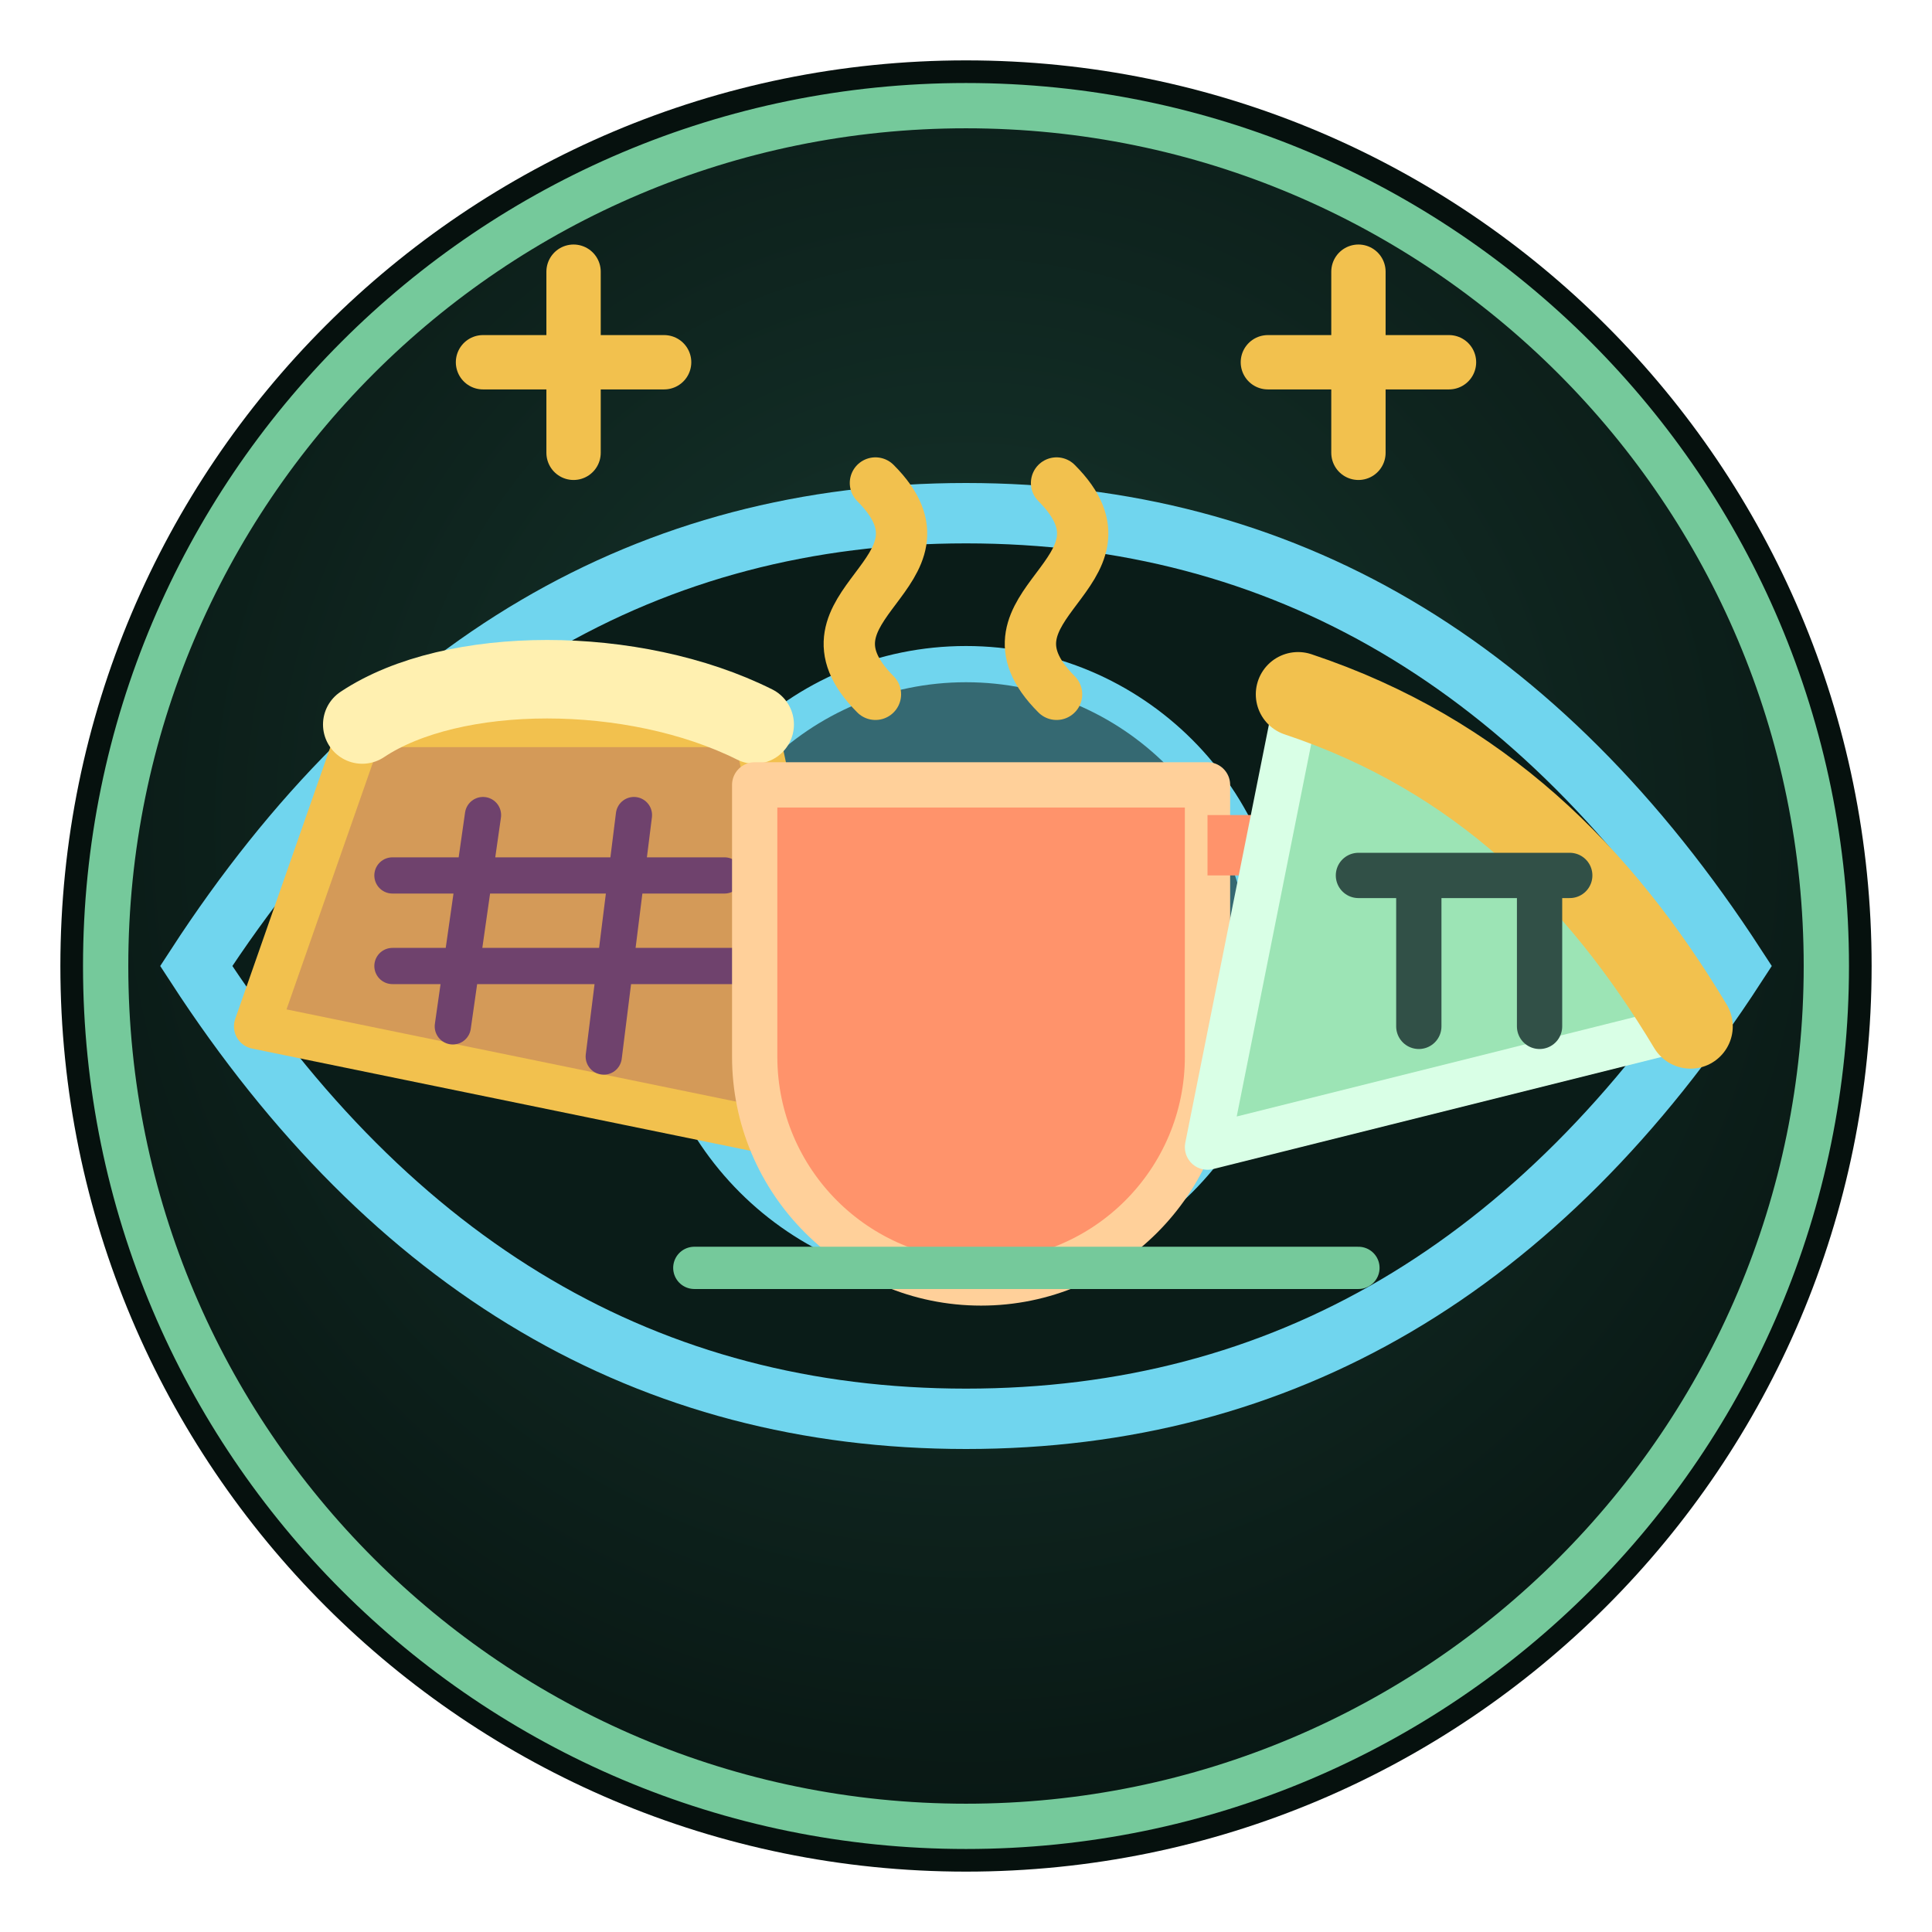
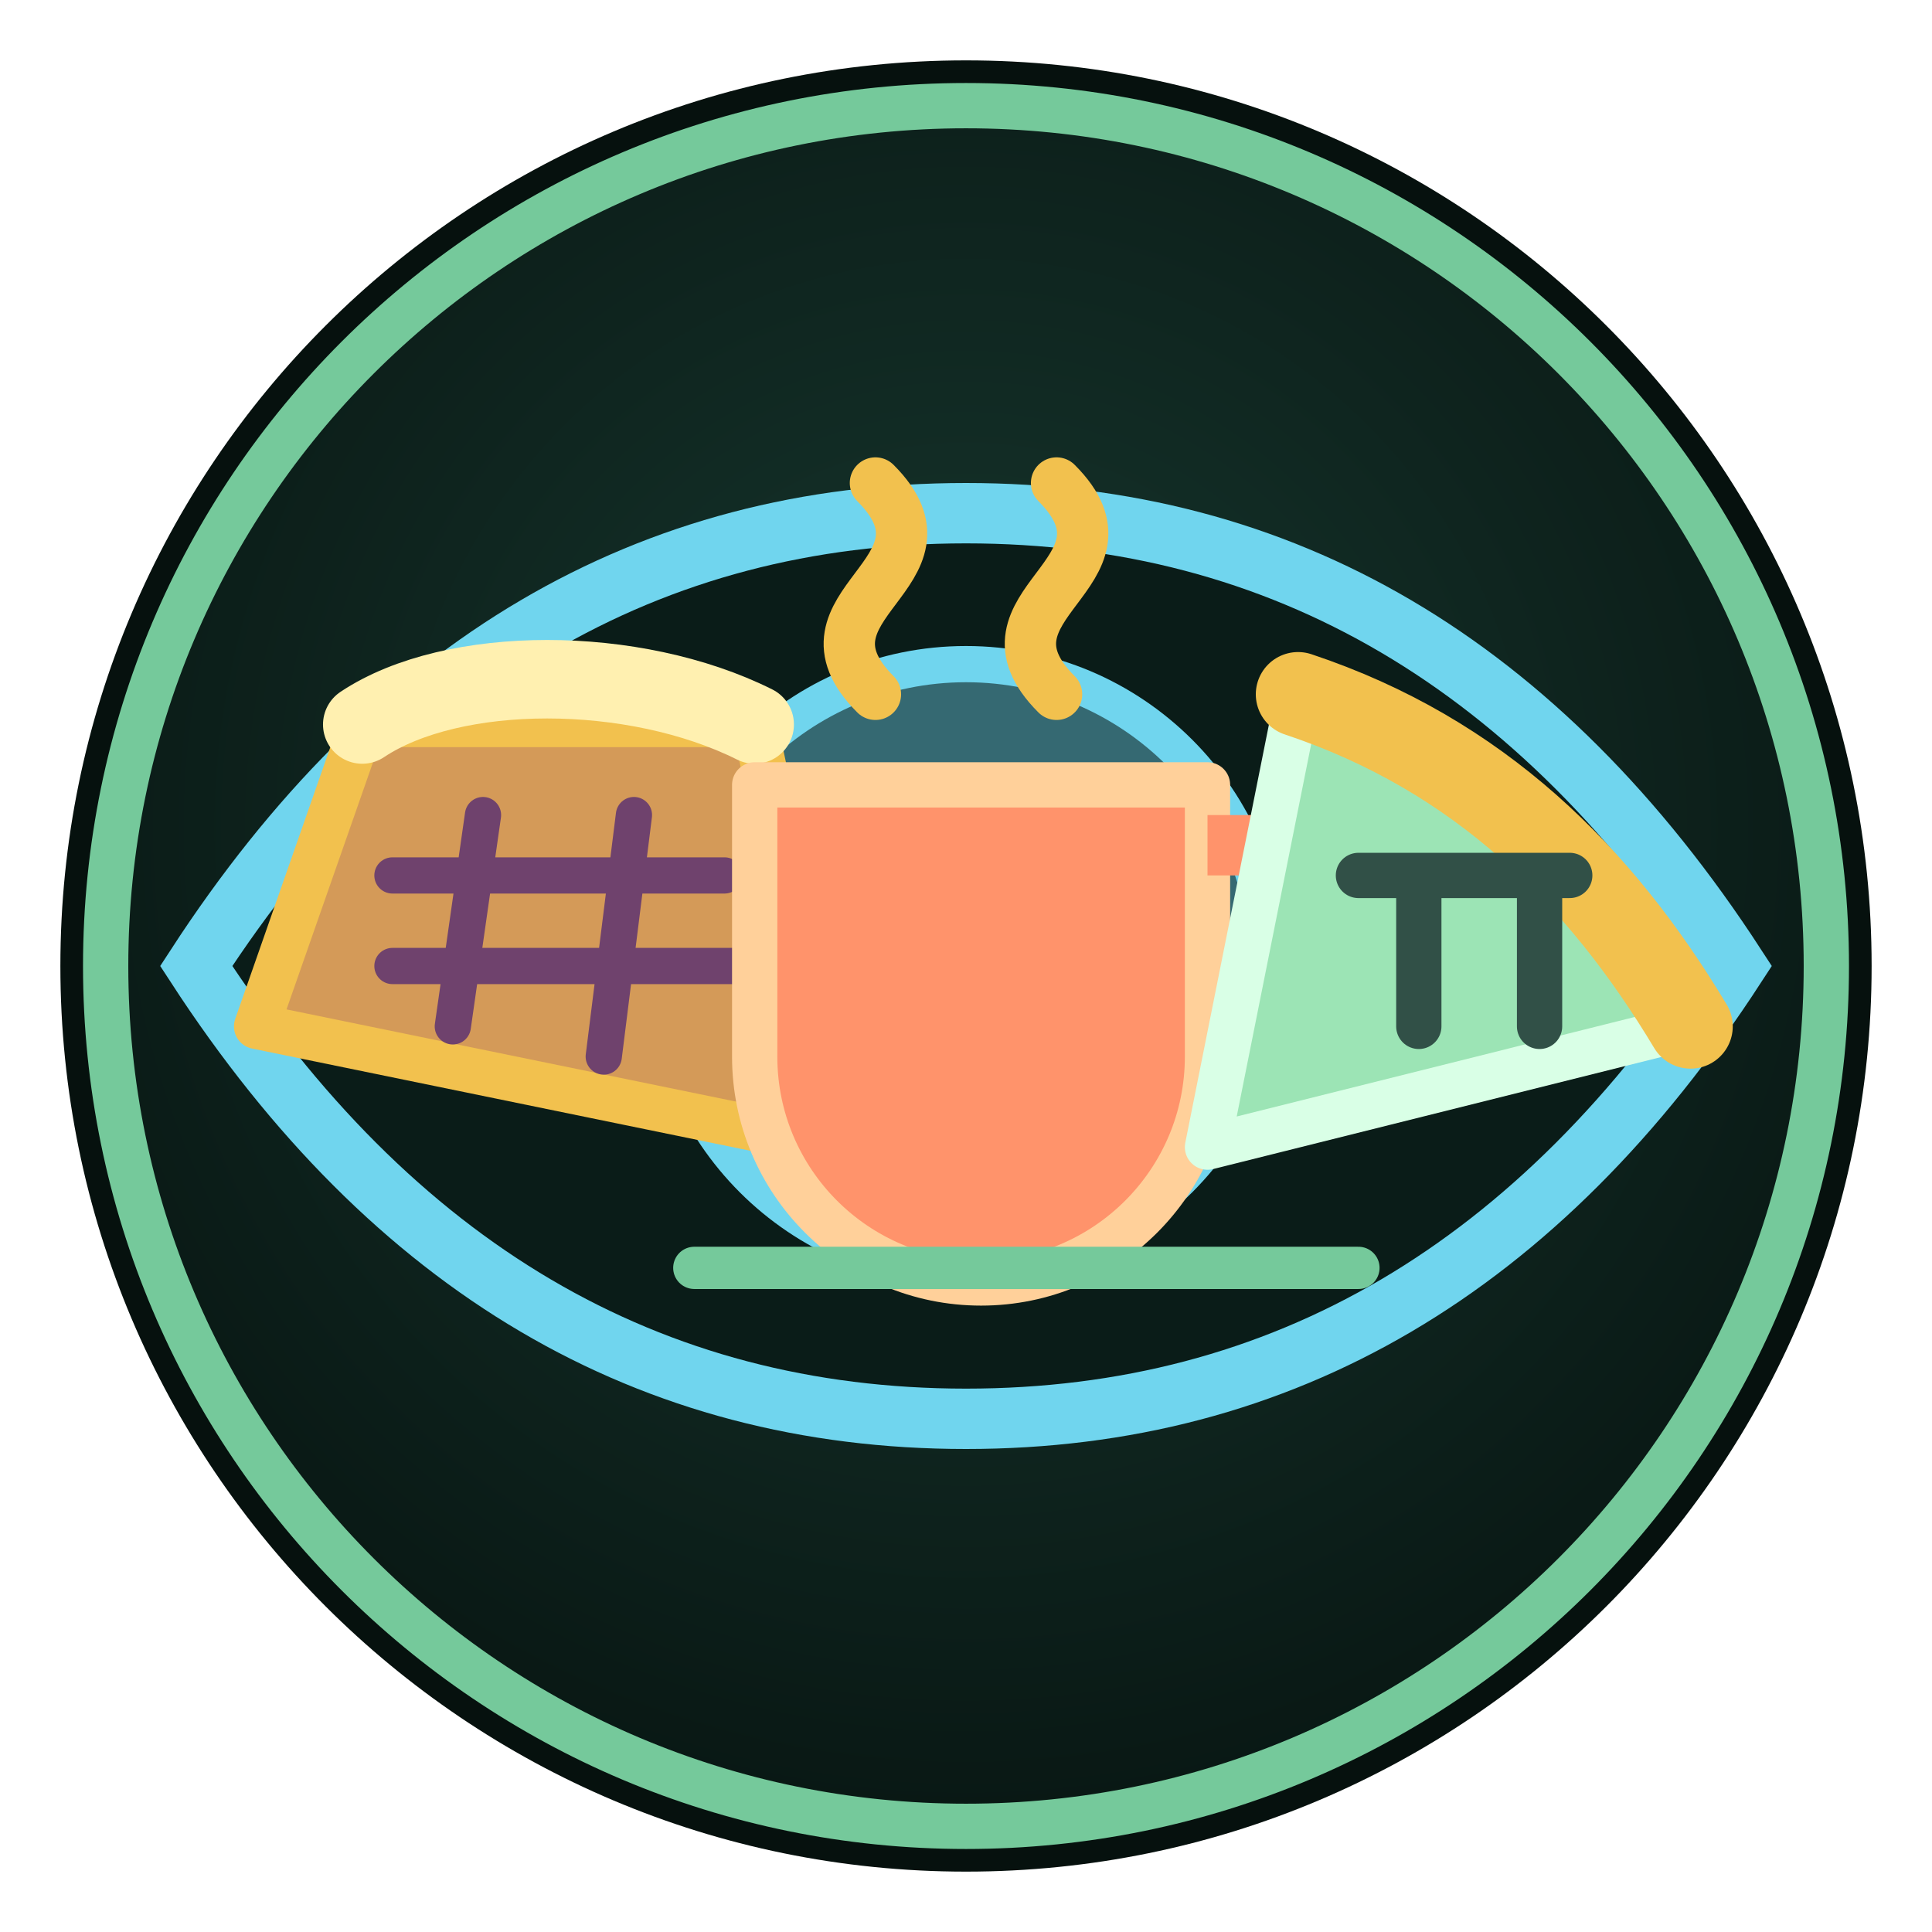
<svg xmlns="http://www.w3.org/2000/svg" viewBox="0 0 64 64" role="img" aria-labelledby="title description">
  <defs>
    <radialGradient id="space" cx="50%" cy="42%" r="65%">
      <stop stop-color="#17382f" />
      <stop offset="1" stop-color="#071310" />
    </radialGradient>
  </defs>
  <circle cx="32" cy="32" r="30" fill="#06110e" />
  <circle cx="32" cy="32" r="28.5" fill="url(#space)" stroke="#75c99b" stroke-width="1.5" />
  <path d="M6.5 32c6.5-10 15-15 25.5-15s19 5 25.5 15C51 42 42.5 47 32 47S13 42 6.5 32Z" fill="#0a1c18" stroke="#70d5ee" stroke-width="2" />
  <circle cx="32" cy="32" r="10" fill="#70d5ee" fill-opacity="0.42" stroke="#70d5ee" stroke-width="1.2" />
  <circle cx="32" cy="32" r="5" fill="#06110e" stroke="#a9efff" stroke-width="1" />
  <circle cx="35" cy="29" r="1.8" fill="#f2f8e9" />
-   <path d="M19 9v6M16 12h6M45 9v6M42 12h6" stroke="#f2c14e" stroke-width="1.8" stroke-linecap="round" />
  <path d="M8.5 34 12 24h13l3 14-19.5-4Z" fill="#d49a58" stroke="#f2c14e" stroke-width="1.5" stroke-linejoin="round" />
  <path d="M12 24c3-2 9-2 13 0" fill="none" stroke="#fff0b0" stroke-width="2.6" stroke-linecap="round" />
  <path d="M16 27l-1 7M21 27l-1 8M13 29h11M13 32h12" fill="none" stroke="#6f426d" stroke-width="1.2" stroke-linecap="round" />
  <path d="M25 26h15v9a7.5 7.5 0 0 1-15 0v-9Z" fill="#ff936b" stroke="#ffd09a" stroke-width="1.5" stroke-linejoin="round" />
  <path d="M40 28h2a4 4 0 0 1 0 8h-2" fill="none" stroke="#ff936b" stroke-width="2" />
  <path d="M29 23c-3-3 3-4 0-7M35 23c-3-3 3-4 0-7" fill="none" stroke="#f2c14e" stroke-width="1.7" stroke-linecap="round" />
  <path d="M23 42h22" stroke="#75c99b" stroke-width="1.4" stroke-linecap="round" />
  <path d="M40 38 43 23c6 2 10 6 13 11l-16 4Z" fill="#9ce4b5" stroke="#d9ffe6" stroke-width="1.5" stroke-linejoin="round" />
  <path d="M43 23c6 2 10 6 13 11" fill="none" stroke="#f2c14e" stroke-width="2.8" stroke-linecap="round" />
  <path d="M45 29h7M47 29v5M51 29v5" fill="none" stroke="#315047" stroke-width="1.5" stroke-linecap="round" />
</svg>
